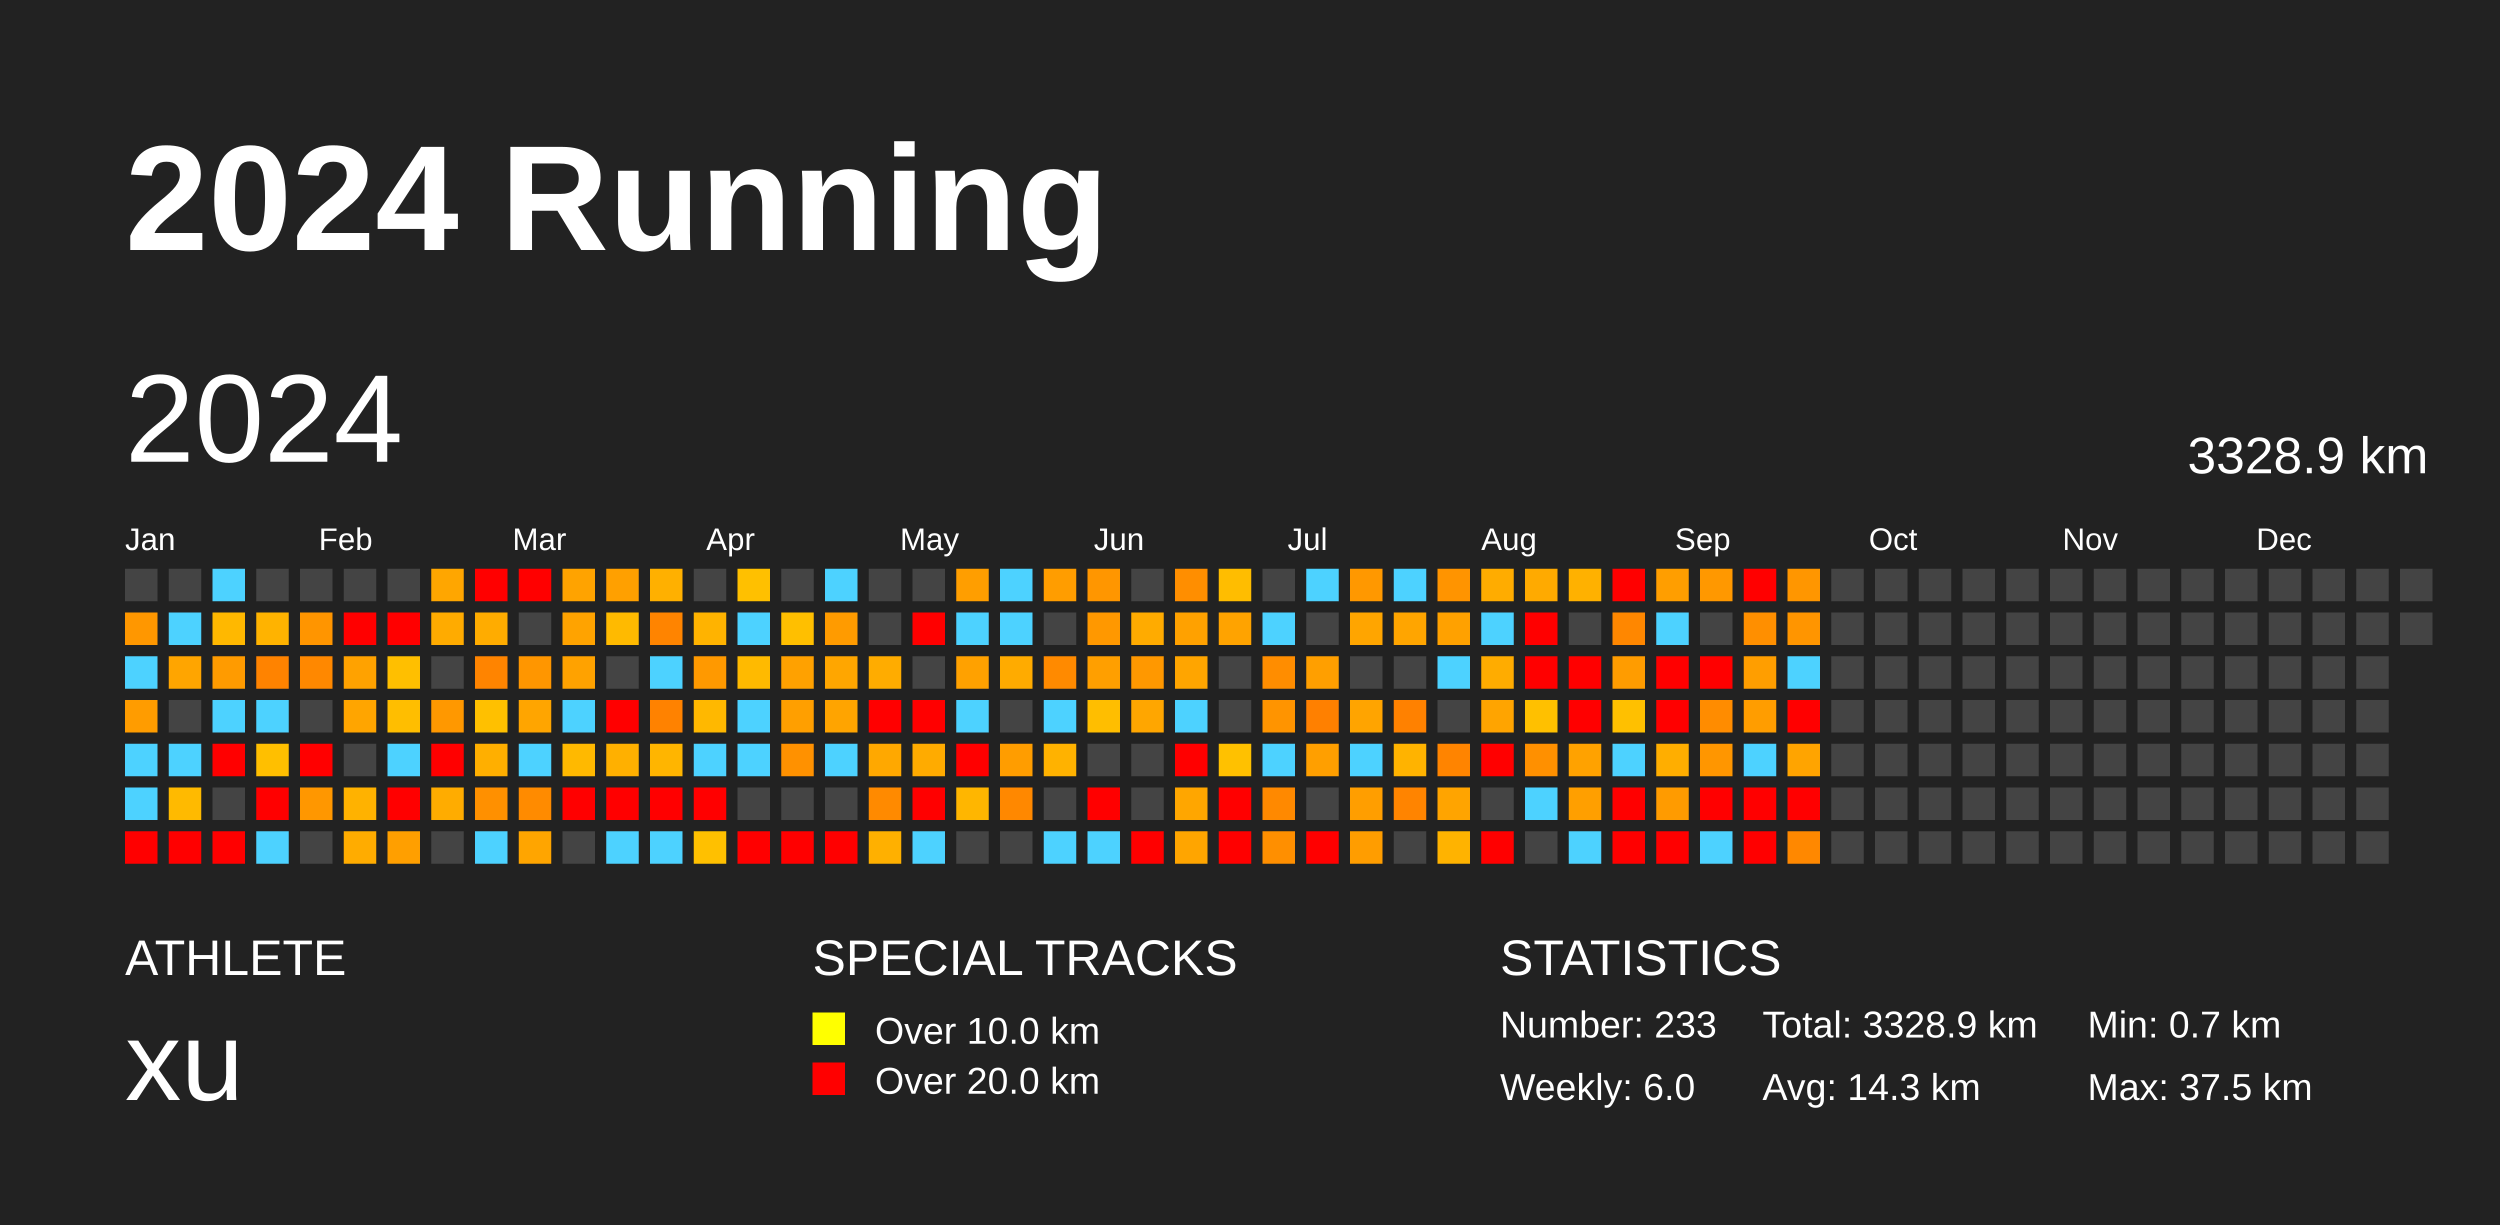
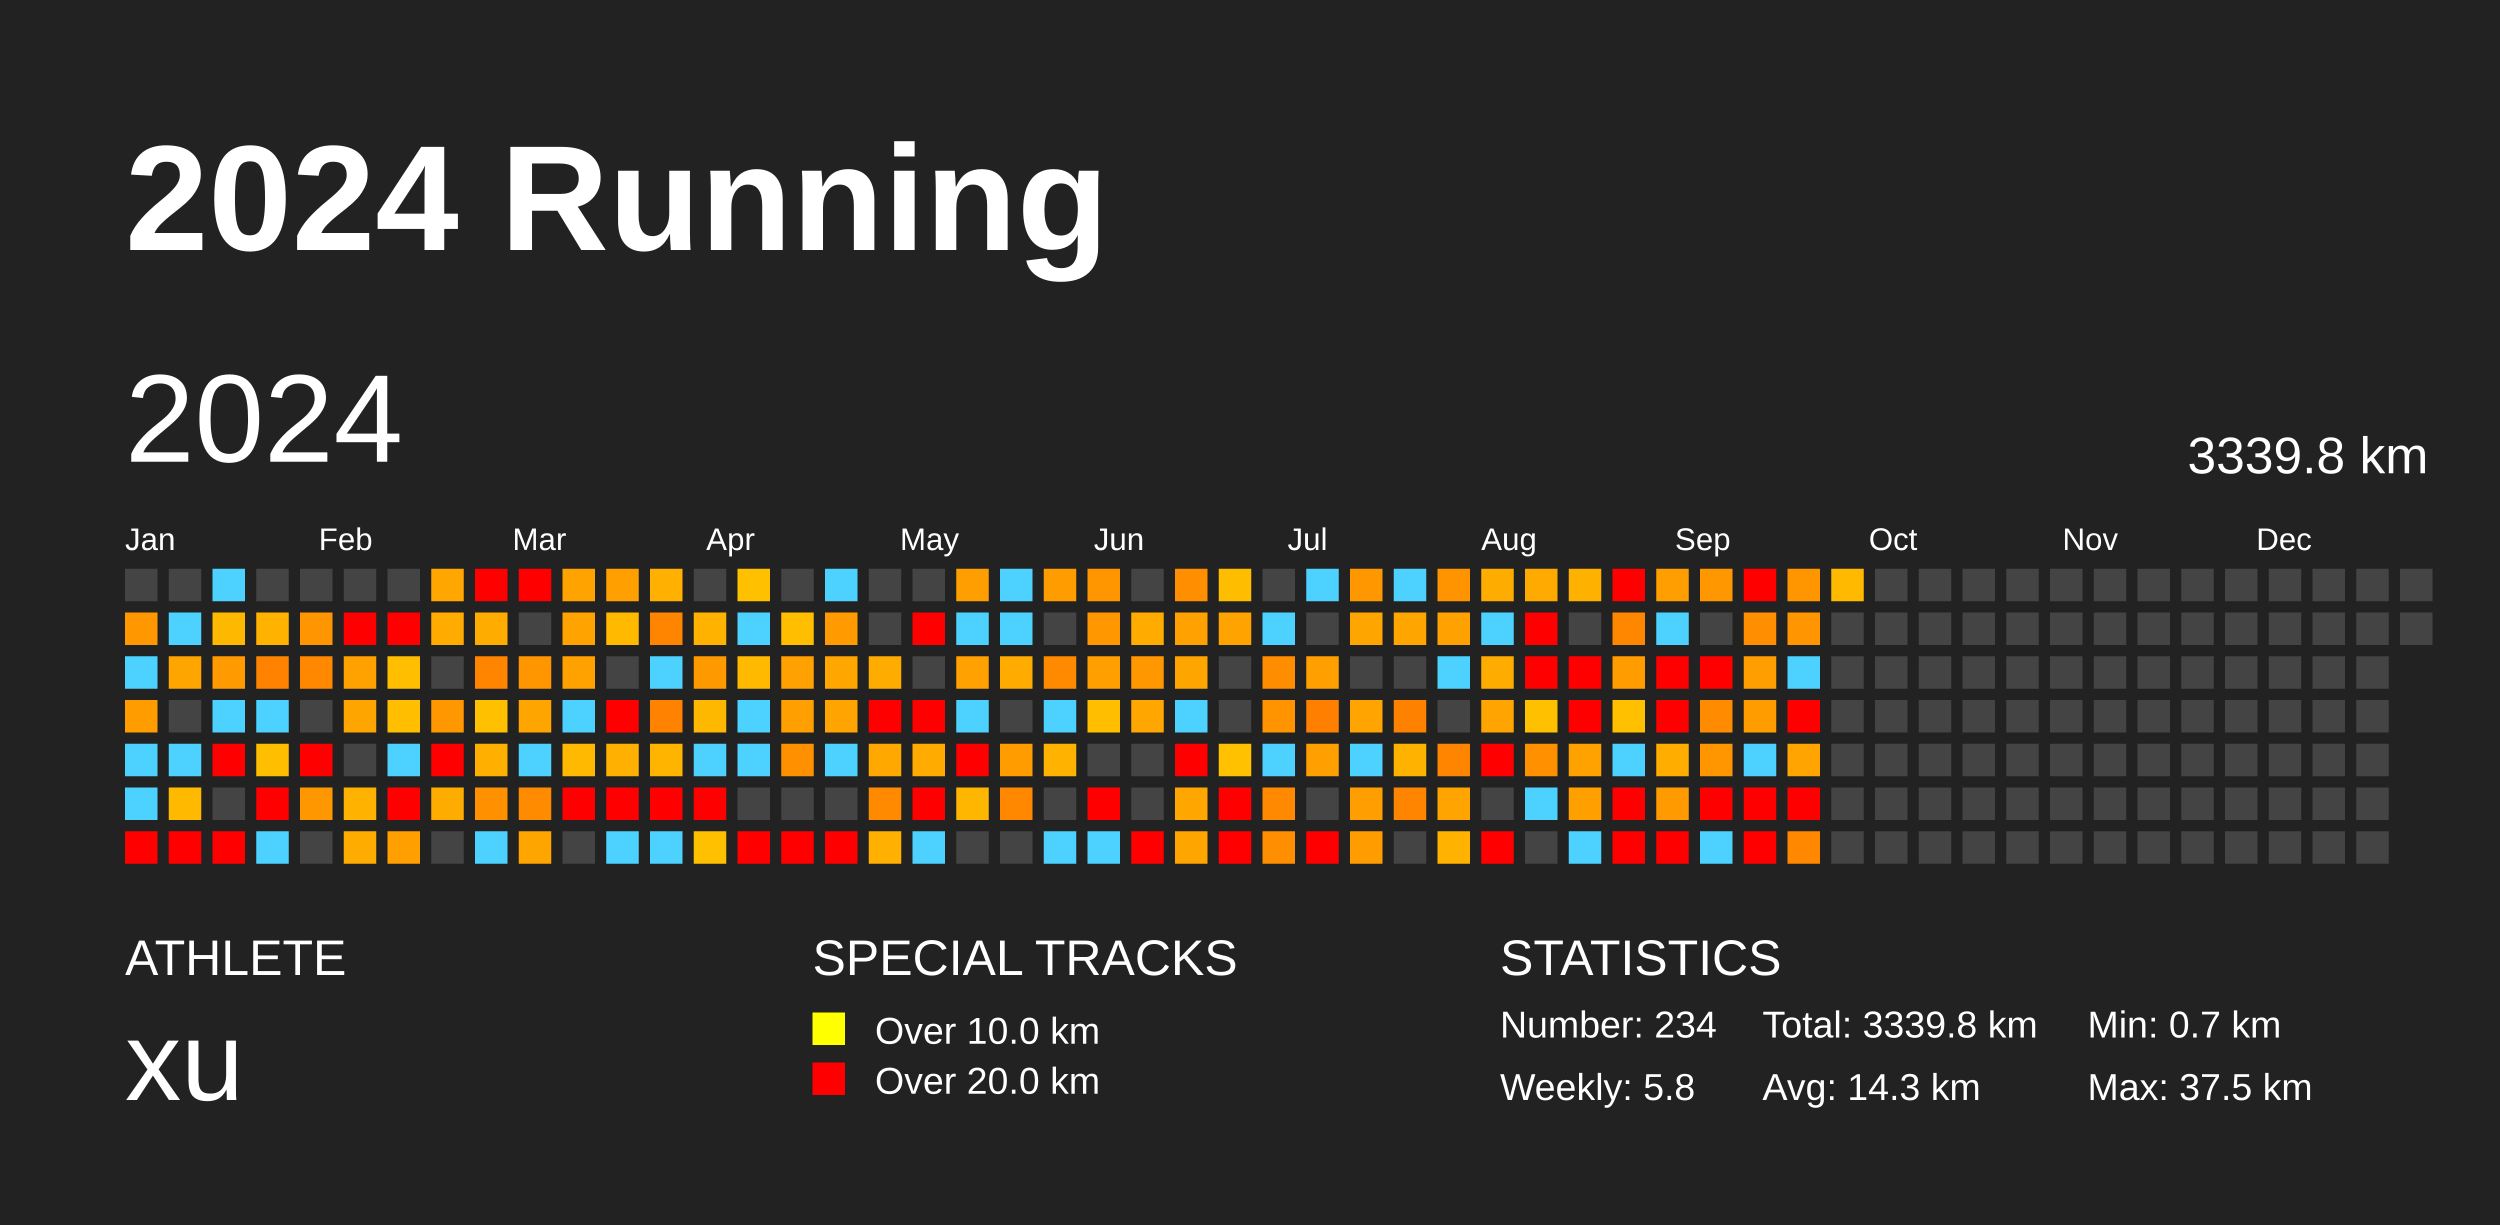
<svg xmlns="http://www.w3.org/2000/svg" baseProfile="full" height="98mm" version="1.1" viewBox="0,0,200,98" width="200mm">
  <defs />
  <rect fill="#222222" height="98" width="200" x="0" y="0" />
  <text fill="#FFFFFF" style="font-size:12px; font-family:Arial; font-weight:bold;" x="10" y="20">2024 Running</text>
  <text fill="#FFFFFF" style="font-size:4px; font-family:Arial" x="10" y="78">ATHLETE</text>
  <text fill="#FFFFFF" style="font-size:9px; font-family:Arial" x="10" y="88">xu</text>
  <text fill="#FFFFFF" style="font-size:4px; font-family:Arial" x="65" y="78">SPECIAL TRACKS</text>
  <rect fill="yellow" height="2.6" width="2.6" x="65" y="81" />
  <text fill="#FFFFFF" style="font-size:3px; font-family:Arial" x="70" y="83.5">Over 10.0 km</text>
  <rect fill="red" height="2.6" width="2.6" x="65" y="85" />
  <text fill="#FFFFFF" style="font-size:3px; font-family:Arial" x="70" y="87.5">Over 20.0 km</text>
  <text fill="#FFFFFF" style="font-size:4px; font-family:Arial" x="120" y="78">STATISTICS</text>
-   <text fill="#FFFFFF" style="font-size:3px; font-family:Arial" x="120" y="83">Number: 233</text>
-   <text fill="#FFFFFF" style="font-size:3px; font-family:Arial" x="120" y="88">Weekly: 6.0</text>
-   <text fill="#FFFFFF" style="font-size:3px; font-family:Arial" x="141" y="83">Total: 3328.9 km</text>
+   <text fill="#FFFFFF" style="font-size:3px; font-family:Arial" x="120" y="83">Number: 234</text>
+   <text fill="#FFFFFF" style="font-size:3px; font-family:Arial" x="120" y="88">Weekly: 5.8</text>
+   <text fill="#FFFFFF" style="font-size:3px; font-family:Arial" x="141" y="83">Total: 3339.8 km</text>
  <text fill="#FFFFFF" style="font-size:3px; font-family:Arial" x="141" y="88">Avg: 14.3 km</text>
  <text fill="#FFFFFF" style="font-size:3px; font-family:Arial" x="167" y="83">Min: 0.7 km</text>
  <text fill="#FFFFFF" style="font-size:3px; font-family:Arial" x="167" y="88">Max: 37.5 km</text>
  <text dominant-baseline="hanging" fill="#FFFFFF" style="font-size:10.0px; font-family:Arial;" x="10" y="30">2024</text>
-   <text dominant-baseline="hanging" fill="#FFFFFF" style="font-size:4.125px; font-family:Arial;" x="175" y="35">3328.9 km</text>
+   <text dominant-baseline="hanging" fill="#FFFFFF" style="font-size:4.125px; font-family:Arial;" x="175" y="35">3339.8 km</text>
  <text fill="#FFFFFF" style="font-size:2.5px; font-family:Arial" x="10.0" y="44">Jan</text>
  <text fill="#FFFFFF" style="font-size:2.5px; font-family:Arial" x="25.5" y="44">Feb</text>
  <text fill="#FFFFFF" style="font-size:2.5px; font-family:Arial" x="41.0" y="44">Mar</text>
  <text fill="#FFFFFF" style="font-size:2.5px; font-family:Arial" x="56.5" y="44">Apr</text>
  <text fill="#FFFFFF" style="font-size:2.5px; font-family:Arial" x="72.0" y="44">May</text>
  <text fill="#FFFFFF" style="font-size:2.5px; font-family:Arial" x="87.5" y="44">Jun</text>
  <text fill="#FFFFFF" style="font-size:2.5px; font-family:Arial" x="103.0" y="44">Jul</text>
  <text fill="#FFFFFF" style="font-size:2.5px; font-family:Arial" x="118.5" y="44">Aug</text>
  <text fill="#FFFFFF" style="font-size:2.5px; font-family:Arial" x="134.0" y="44">Sep</text>
  <text fill="#FFFFFF" style="font-size:2.5px; font-family:Arial" x="149.5" y="44">Oct</text>
  <text fill="#FFFFFF" style="font-size:2.5px; font-family:Arial" x="165.0" y="44">Nov</text>
  <text fill="#FFFFFF" style="font-size:2.5px; font-family:Arial" x="180.5" y="44">Dec</text>
  <rect fill="#444444" height="2.6" width="2.6" x="10.0" y="45.5" />
  <rect fill="#ff9700" height="2.6" width="2.6" x="10.0" y="49.0" />
  <rect fill="#4dd2ff" height="2.6" width="2.6" x="10.0" y="52.5" />
  <rect fill="#ff9c00" height="2.6" width="2.6" x="10.0" y="56.0" />
  <rect fill="#4dd2ff" height="2.6" width="2.6" x="10.0" y="59.5" />
  <rect fill="#4dd2ff" height="2.6" width="2.6" x="10.0" y="63.0" />
  <rect fill="red" height="2.6" width="2.6" x="10.0" y="66.5" />
  <rect fill="#444444" height="2.6" width="2.6" x="13.5" y="45.5" />
  <rect fill="#4dd2ff" height="2.6" width="2.6" x="13.5" y="49.0" />
  <rect fill="#ffa500" height="2.6" width="2.6" x="13.5" y="52.5" />
  <rect fill="#444444" height="2.6" width="2.6" x="13.5" y="56.0" />
  <rect fill="#4dd2ff" height="2.6" width="2.6" x="13.5" y="59.5" />
  <rect fill="#ffba00" height="2.6" width="2.6" x="13.5" y="63.0" />
  <rect fill="red" height="2.6" width="2.6" x="13.5" y="66.5" />
  <rect fill="#4dd2ff" height="2.6" width="2.6" x="17.0" y="45.5" />
  <rect fill="#ffb800" height="2.6" width="2.6" x="17.0" y="49.0" />
  <rect fill="#ff9b00" height="2.6" width="2.6" x="17.0" y="52.5" />
  <rect fill="#4dd2ff" height="2.6" width="2.6" x="17.0" y="56.0" />
  <rect fill="red" height="2.6" width="2.6" x="17.0" y="59.5" />
  <rect fill="#444444" height="2.6" width="2.6" x="17.0" y="63.0" />
  <rect fill="red" height="2.6" width="2.6" x="17.0" y="66.5" />
  <rect fill="#444444" height="2.6" width="2.6" x="20.5" y="45.5" />
  <rect fill="#ffb300" height="2.6" width="2.6" x="20.5" y="49.0" />
  <rect fill="#ff8300" height="2.6" width="2.6" x="20.5" y="52.5" />
  <rect fill="#4dd2ff" height="2.6" width="2.6" x="20.5" y="56.0" />
  <rect fill="#ffbf00" height="2.6" width="2.6" x="20.5" y="59.5" />
  <rect fill="red" height="2.6" width="2.6" x="20.5" y="63.0" />
  <rect fill="#4dd2ff" height="2.6" width="2.6" x="20.5" y="66.5" />
  <rect fill="#444444" height="2.6" width="2.6" x="24.0" y="45.5" />
  <rect fill="#ff9500" height="2.6" width="2.6" x="24.0" y="49.0" />
  <rect fill="#ff8800" height="2.6" width="2.6" x="24.0" y="52.5" />
  <rect fill="#444444" height="2.6" width="2.6" x="24.0" y="56.0" />
  <rect fill="red" height="2.6" width="2.6" x="24.0" y="59.5" />
  <rect fill="#ff9700" height="2.6" width="2.6" x="24.0" y="63.0" />
  <rect fill="#444444" height="2.6" width="2.6" x="24.0" y="66.5" />
  <rect fill="#444444" height="2.6" width="2.6" x="27.5" y="45.5" />
  <rect fill="red" height="2.6" width="2.6" x="27.5" y="49.0" />
  <rect fill="#ffa200" height="2.6" width="2.6" x="27.5" y="52.5" />
  <rect fill="#ffa500" height="2.6" width="2.6" x="27.5" y="56.0" />
  <rect fill="#444444" height="2.6" width="2.6" x="27.5" y="59.5" />
  <rect fill="#ffb200" height="2.6" width="2.6" x="27.5" y="63.0" />
  <rect fill="#ffac00" height="2.6" width="2.6" x="27.5" y="66.5" />
  <rect fill="#444444" height="2.6" width="2.6" x="31.0" y="45.5" />
  <rect fill="red" height="2.6" width="2.6" x="31.0" y="49.0" />
  <rect fill="#ffbf00" height="2.6" width="2.6" x="31.0" y="52.5" />
  <rect fill="#ffbe00" height="2.6" width="2.6" x="31.0" y="56.0" />
  <rect fill="#4dd2ff" height="2.6" width="2.6" x="31.0" y="59.5" />
  <rect fill="red" height="2.6" width="2.6" x="31.0" y="63.0" />
  <rect fill="#ff9f00" height="2.6" width="2.6" x="31.0" y="66.5" />
  <rect fill="#ffa600" height="2.6" width="2.6" x="34.5" y="45.5" />
  <rect fill="#ffab00" height="2.6" width="2.6" x="34.5" y="49.0" />
  <rect fill="#444444" height="2.6" width="2.6" x="34.5" y="52.5" />
  <rect fill="#ff9800" height="2.6" width="2.6" x="34.5" y="56.0" />
  <rect fill="red" height="2.6" width="2.6" x="34.5" y="59.5" />
  <rect fill="#ffac00" height="2.6" width="2.6" x="34.5" y="63.0" />
  <rect fill="#444444" height="2.6" width="2.6" x="34.5" y="66.5" />
  <rect fill="red" height="2.6" width="2.6" x="38.0" y="45.5" />
  <rect fill="#ffac00" height="2.6" width="2.6" x="38.0" y="49.0" />
  <rect fill="#ff8400" height="2.6" width="2.6" x="38.0" y="52.5" />
  <rect fill="#ffc000" height="2.6" width="2.6" x="38.0" y="56.0" />
  <rect fill="#ffaf00" height="2.6" width="2.6" x="38.0" y="59.5" />
  <rect fill="#ff9000" height="2.6" width="2.6" x="38.0" y="63.0" />
  <rect fill="#4dd2ff" height="2.6" width="2.6" x="38.0" y="66.5" />
  <rect fill="red" height="2.6" width="2.6" x="41.5" y="45.5" />
  <rect fill="#444444" height="2.6" width="2.6" x="41.5" y="49.0" />
  <rect fill="#ff9600" height="2.6" width="2.6" x="41.5" y="52.5" />
  <rect fill="#ffa500" height="2.6" width="2.6" x="41.5" y="56.0" />
  <rect fill="#4dd2ff" height="2.6" width="2.6" x="41.5" y="59.5" />
  <rect fill="#ff8b00" height="2.6" width="2.6" x="41.5" y="63.0" />
  <rect fill="#ffa500" height="2.6" width="2.6" x="41.5" y="66.5" />
  <rect fill="#ffa300" height="2.6" width="2.6" x="45.0" y="45.5" />
  <rect fill="#ffa300" height="2.6" width="2.6" x="45.0" y="49.0" />
  <rect fill="#ffa200" height="2.6" width="2.6" x="45.0" y="52.5" />
  <rect fill="#4dd2ff" height="2.6" width="2.6" x="45.0" y="56.0" />
  <rect fill="#ffb900" height="2.6" width="2.6" x="45.0" y="59.5" />
  <rect fill="red" height="2.6" width="2.6" x="45.0" y="63.0" />
  <rect fill="#444444" height="2.6" width="2.6" x="45.0" y="66.5" />
  <rect fill="#ffa000" height="2.6" width="2.6" x="48.5" y="45.5" />
  <rect fill="#ffba00" height="2.6" width="2.6" x="48.5" y="49.0" />
  <rect fill="#444444" height="2.6" width="2.6" x="48.5" y="52.5" />
  <rect fill="red" height="2.6" width="2.6" x="48.5" y="56.0" />
  <rect fill="#ffb000" height="2.6" width="2.6" x="48.5" y="59.5" />
  <rect fill="red" height="2.6" width="2.6" x="48.5" y="63.0" />
  <rect fill="#4dd2ff" height="2.6" width="2.6" x="48.5" y="66.5" />
  <rect fill="#ffb000" height="2.6" width="2.6" x="52.0" y="45.5" />
  <rect fill="#ff8400" height="2.6" width="2.6" x="52.0" y="49.0" />
  <rect fill="#4dd2ff" height="2.6" width="2.6" x="52.0" y="52.5" />
  <rect fill="#ff8200" height="2.6" width="2.6" x="52.0" y="56.0" />
  <rect fill="#ffb500" height="2.6" width="2.6" x="52.0" y="59.5" />
  <rect fill="red" height="2.6" width="2.6" x="52.0" y="63.0" />
  <rect fill="#4dd2ff" height="2.6" width="2.6" x="52.0" y="66.5" />
  <rect fill="#444444" height="2.6" width="2.6" x="55.5" y="45.5" />
  <rect fill="#ffb300" height="2.6" width="2.6" x="55.5" y="49.0" />
  <rect fill="#ff9900" height="2.6" width="2.6" x="55.5" y="52.5" />
  <rect fill="#ffb800" height="2.6" width="2.6" x="55.5" y="56.0" />
  <rect fill="#4dd2ff" height="2.6" width="2.6" x="55.5" y="59.5" />
  <rect fill="red" height="2.6" width="2.6" x="55.5" y="63.0" />
  <rect fill="#ffc000" height="2.6" width="2.6" x="55.5" y="66.5" />
  <rect fill="#ffc000" height="2.6" width="2.6" x="59.0" y="45.5" />
  <rect fill="#4dd2ff" height="2.6" width="2.6" x="59.0" y="49.0" />
  <rect fill="#ffba00" height="2.6" width="2.6" x="59.0" y="52.5" />
  <rect fill="#4dd2ff" height="2.6" width="2.6" x="59.0" y="56.0" />
  <rect fill="#4dd2ff" height="2.6" width="2.6" x="59.0" y="59.5" />
  <rect fill="#444444" height="2.6" width="2.6" x="59.0" y="63.0" />
  <rect fill="red" height="2.6" width="2.6" x="59.0" y="66.5" />
  <rect fill="#444444" height="2.6" width="2.6" x="62.5" y="45.5" />
  <rect fill="#ffbf00" height="2.6" width="2.6" x="62.5" y="49.0" />
  <rect fill="#ffa100" height="2.6" width="2.6" x="62.5" y="52.5" />
  <rect fill="#ff9f00" height="2.6" width="2.6" x="62.5" y="56.0" />
  <rect fill="#ff9100" height="2.6" width="2.6" x="62.5" y="59.5" />
  <rect fill="#444444" height="2.6" width="2.6" x="62.5" y="63.0" />
  <rect fill="red" height="2.6" width="2.6" x="62.5" y="66.5" />
  <rect fill="#4dd2ff" height="2.6" width="2.6" x="66.0" y="45.5" />
  <rect fill="#ff9b00" height="2.6" width="2.6" x="66.0" y="49.0" />
  <rect fill="#ffa600" height="2.6" width="2.6" x="66.0" y="52.5" />
  <rect fill="#ffa400" height="2.6" width="2.6" x="66.0" y="56.0" />
  <rect fill="#4dd2ff" height="2.6" width="2.6" x="66.0" y="59.5" />
  <rect fill="#444444" height="2.6" width="2.6" x="66.0" y="63.0" />
  <rect fill="red" height="2.6" width="2.6" x="66.0" y="66.5" />
  <rect fill="#444444" height="2.6" width="2.6" x="69.5" y="45.5" />
  <rect fill="#444444" height="2.6" width="2.6" x="69.5" y="49.0" />
  <rect fill="#ffac00" height="2.6" width="2.6" x="69.5" y="52.5" />
  <rect fill="red" height="2.6" width="2.6" x="69.5" y="56.0" />
  <rect fill="#ffa800" height="2.6" width="2.6" x="69.5" y="59.5" />
  <rect fill="#ff8a00" height="2.6" width="2.6" x="69.5" y="63.0" />
  <rect fill="#ffb000" height="2.6" width="2.6" x="69.5" y="66.5" />
  <rect fill="#444444" height="2.6" width="2.6" x="73.0" y="45.5" />
  <rect fill="red" height="2.6" width="2.6" x="73.0" y="49.0" />
  <rect fill="#444444" height="2.6" width="2.6" x="73.0" y="52.5" />
  <rect fill="red" height="2.6" width="2.6" x="73.0" y="56.0" />
  <rect fill="#ffab00" height="2.6" width="2.6" x="73.0" y="59.5" />
  <rect fill="red" height="2.6" width="2.6" x="73.0" y="63.0" />
  <rect fill="#4dd2ff" height="2.6" width="2.6" x="73.0" y="66.5" />
  <rect fill="#ff9e00" height="2.6" width="2.6" x="76.5" y="45.5" />
  <rect fill="#4dd2ff" height="2.6" width="2.6" x="76.5" y="49.0" />
  <rect fill="#ffa100" height="2.6" width="2.6" x="76.5" y="52.5" />
  <rect fill="#4dd2ff" height="2.6" width="2.6" x="76.5" y="56.0" />
  <rect fill="red" height="2.6" width="2.6" x="76.5" y="59.5" />
  <rect fill="#ffb600" height="2.6" width="2.6" x="76.5" y="63.0" />
  <rect fill="#444444" height="2.6" width="2.6" x="76.5" y="66.5" />
  <rect fill="#4dd2ff" height="2.6" width="2.6" x="80.0" y="45.5" />
  <rect fill="#4dd2ff" height="2.6" width="2.6" x="80.0" y="49.0" />
  <rect fill="#ffab00" height="2.6" width="2.6" x="80.0" y="52.5" />
  <rect fill="#444444" height="2.6" width="2.6" x="80.0" y="56.0" />
  <rect fill="#ff9d00" height="2.6" width="2.6" x="80.0" y="59.5" />
  <rect fill="#ff8800" height="2.6" width="2.6" x="80.0" y="63.0" />
  <rect fill="#444444" height="2.6" width="2.6" x="80.0" y="66.5" />
  <rect fill="#ff9d00" height="2.6" width="2.6" x="83.5" y="45.5" />
  <rect fill="#444444" height="2.6" width="2.6" x="83.5" y="49.0" />
  <rect fill="#ff8a00" height="2.6" width="2.6" x="83.5" y="52.5" />
  <rect fill="#4dd2ff" height="2.6" width="2.6" x="83.5" y="56.0" />
  <rect fill="#ffb200" height="2.6" width="2.6" x="83.5" y="59.5" />
  <rect fill="#444444" height="2.6" width="2.6" x="83.5" y="63.0" />
  <rect fill="#4dd2ff" height="2.6" width="2.6" x="83.5" y="66.5" />
  <rect fill="#ff9600" height="2.6" width="2.6" x="87.0" y="45.5" />
  <rect fill="#ff9800" height="2.6" width="2.6" x="87.0" y="49.0" />
  <rect fill="#ff9f00" height="2.6" width="2.6" x="87.0" y="52.5" />
  <rect fill="#ffbe00" height="2.6" width="2.6" x="87.0" y="56.0" />
  <rect fill="#444444" height="2.6" width="2.6" x="87.0" y="59.5" />
  <rect fill="red" height="2.6" width="2.6" x="87.0" y="63.0" />
  <rect fill="#4dd2ff" height="2.6" width="2.6" x="87.0" y="66.5" />
  <rect fill="#444444" height="2.6" width="2.6" x="90.5" y="45.5" />
  <rect fill="#ffab00" height="2.6" width="2.6" x="90.5" y="49.0" />
  <rect fill="#ff9800" height="2.6" width="2.6" x="90.5" y="52.5" />
  <rect fill="#ffa600" height="2.6" width="2.6" x="90.5" y="56.0" />
  <rect fill="#444444" height="2.6" width="2.6" x="90.5" y="59.5" />
  <rect fill="#444444" height="2.6" width="2.6" x="90.5" y="63.0" />
  <rect fill="red" height="2.6" width="2.6" x="90.5" y="66.5" />
  <rect fill="#ff8e00" height="2.6" width="2.6" x="94.0" y="45.5" />
  <rect fill="#ffa100" height="2.6" width="2.6" x="94.0" y="49.0" />
  <rect fill="#ffa500" height="2.6" width="2.6" x="94.0" y="52.5" />
  <rect fill="#4dd2ff" height="2.6" width="2.6" x="94.0" y="56.0" />
  <rect fill="red" height="2.6" width="2.6" x="94.0" y="59.5" />
  <rect fill="#ffa600" height="2.6" width="2.6" x="94.0" y="63.0" />
  <rect fill="#ffa500" height="2.6" width="2.6" x="94.0" y="66.5" />
  <rect fill="#ffbd00" height="2.6" width="2.6" x="97.5" y="45.5" />
  <rect fill="#ffa300" height="2.6" width="2.6" x="97.5" y="49.0" />
  <rect fill="#444444" height="2.6" width="2.6" x="97.5" y="52.5" />
  <rect fill="#444444" height="2.6" width="2.6" x="97.5" y="56.0" />
  <rect fill="#ffc100" height="2.6" width="2.6" x="97.5" y="59.5" />
  <rect fill="red" height="2.6" width="2.6" x="97.5" y="63.0" />
  <rect fill="red" height="2.6" width="2.6" x="97.5" y="66.5" />
  <rect fill="#444444" height="2.6" width="2.6" x="101.0" y="45.5" />
  <rect fill="#4dd2ff" height="2.6" width="2.6" x="101.0" y="49.0" />
  <rect fill="#ff8d00" height="2.6" width="2.6" x="101.0" y="52.5" />
  <rect fill="#ff9400" height="2.6" width="2.6" x="101.0" y="56.0" />
  <rect fill="#4dd2ff" height="2.6" width="2.6" x="101.0" y="59.5" />
  <rect fill="#ff8900" height="2.6" width="2.6" x="101.0" y="63.0" />
  <rect fill="#ff8f00" height="2.6" width="2.6" x="101.0" y="66.5" />
  <rect fill="#4dd2ff" height="2.6" width="2.6" x="104.5" y="45.5" />
  <rect fill="#444444" height="2.6" width="2.6" x="104.5" y="49.0" />
  <rect fill="#ff9f00" height="2.6" width="2.6" x="104.5" y="52.5" />
  <rect fill="#ff8000" height="2.6" width="2.6" x="104.5" y="56.0" />
  <rect fill="#ff9f00" height="2.6" width="2.6" x="104.5" y="59.5" />
  <rect fill="#444444" height="2.6" width="2.6" x="104.5" y="63.0" />
  <rect fill="red" height="2.6" width="2.6" x="104.5" y="66.5" />
  <rect fill="#ff9800" height="2.6" width="2.6" x="108.0" y="45.5" />
  <rect fill="#ffa500" height="2.6" width="2.6" x="108.0" y="49.0" />
  <rect fill="#444444" height="2.6" width="2.6" x="108.0" y="52.5" />
  <rect fill="#ffa400" height="2.6" width="2.6" x="108.0" y="56.0" />
  <rect fill="#4dd2ff" height="2.6" width="2.6" x="108.0" y="59.5" />
  <rect fill="#ff9e00" height="2.6" width="2.6" x="108.0" y="63.0" />
  <rect fill="#ff9d00" height="2.6" width="2.6" x="108.0" y="66.5" />
  <rect fill="#4dd2ff" height="2.6" width="2.6" x="111.5" y="45.5" />
  <rect fill="#ffa500" height="2.6" width="2.6" x="111.5" y="49.0" />
  <rect fill="#444444" height="2.6" width="2.6" x="111.5" y="52.5" />
  <rect fill="#ff8100" height="2.6" width="2.6" x="111.5" y="56.0" />
  <rect fill="#ffb300" height="2.6" width="2.6" x="111.5" y="59.5" />
  <rect fill="#ff8400" height="2.6" width="2.6" x="111.5" y="63.0" />
  <rect fill="#444444" height="2.6" width="2.6" x="111.5" y="66.5" />
  <rect fill="#ff9400" height="2.6" width="2.6" x="115.0" y="45.5" />
  <rect fill="#ffa100" height="2.6" width="2.6" x="115.0" y="49.0" />
  <rect fill="#4dd2ff" height="2.6" width="2.6" x="115.0" y="52.5" />
  <rect fill="#444444" height="2.6" width="2.6" x="115.0" y="56.0" />
  <rect fill="#ff8400" height="2.6" width="2.6" x="115.0" y="59.5" />
  <rect fill="#ffa400" height="2.6" width="2.6" x="115.0" y="63.0" />
  <rect fill="#ffb300" height="2.6" width="2.6" x="115.0" y="66.5" />
  <rect fill="#ffac00" height="2.6" width="2.6" x="118.5" y="45.5" />
  <rect fill="#4dd2ff" height="2.6" width="2.6" x="118.5" y="49.0" />
  <rect fill="#ffac00" height="2.6" width="2.6" x="118.5" y="52.5" />
  <rect fill="#ffa400" height="2.6" width="2.6" x="118.5" y="56.0" />
  <rect fill="red" height="2.6" width="2.6" x="118.5" y="59.5" />
  <rect fill="#444444" height="2.6" width="2.6" x="118.5" y="63.0" />
  <rect fill="red" height="2.6" width="2.6" x="118.5" y="66.5" />
  <rect fill="#ffaa00" height="2.6" width="2.6" x="122.0" y="45.5" />
  <rect fill="red" height="2.6" width="2.6" x="122.0" y="49.0" />
  <rect fill="red" height="2.6" width="2.6" x="122.0" y="52.5" />
  <rect fill="#ffc000" height="2.6" width="2.6" x="122.0" y="56.0" />
  <rect fill="#ff9000" height="2.6" width="2.6" x="122.0" y="59.5" />
  <rect fill="#4dd2ff" height="2.6" width="2.6" x="122.0" y="63.0" />
  <rect fill="#444444" height="2.6" width="2.6" x="122.0" y="66.5" />
  <rect fill="#ffb100" height="2.6" width="2.6" x="125.5" y="45.5" />
  <rect fill="#444444" height="2.6" width="2.6" x="125.5" y="49.0" />
  <rect fill="red" height="2.6" width="2.6" x="125.5" y="52.5" />
  <rect fill="red" height="2.6" width="2.6" x="125.5" y="56.0" />
  <rect fill="#ffa200" height="2.6" width="2.6" x="125.5" y="59.5" />
  <rect fill="#ff9f00" height="2.6" width="2.6" x="125.5" y="63.0" />
  <rect fill="#4dd2ff" height="2.6" width="2.6" x="125.5" y="66.5" />
  <rect fill="red" height="2.6" width="2.6" x="129.0" y="45.5" />
  <rect fill="#ff8700" height="2.6" width="2.6" x="129.0" y="49.0" />
  <rect fill="#ff9c00" height="2.6" width="2.6" x="129.0" y="52.5" />
  <rect fill="#ffc000" height="2.6" width="2.6" x="129.0" y="56.0" />
  <rect fill="#4dd2ff" height="2.6" width="2.6" x="129.0" y="59.5" />
  <rect fill="red" height="2.6" width="2.6" x="129.0" y="63.0" />
  <rect fill="red" height="2.6" width="2.6" x="129.0" y="66.5" />
  <rect fill="#ff9e00" height="2.6" width="2.6" x="132.5" y="45.5" />
  <rect fill="#4dd2ff" height="2.6" width="2.6" x="132.5" y="49.0" />
  <rect fill="red" height="2.6" width="2.6" x="132.5" y="52.5" />
  <rect fill="red" height="2.6" width="2.6" x="132.5" y="56.0" />
  <rect fill="#ffae00" height="2.6" width="2.6" x="132.5" y="59.5" />
  <rect fill="#ff9b00" height="2.6" width="2.6" x="132.5" y="63.0" />
  <rect fill="red" height="2.6" width="2.6" x="132.5" y="66.5" />
  <rect fill="#ff9800" height="2.6" width="2.6" x="136.0" y="45.5" />
  <rect fill="#444444" height="2.6" width="2.6" x="136.0" y="49.0" />
  <rect fill="red" height="2.6" width="2.6" x="136.0" y="52.5" />
  <rect fill="#ff8c00" height="2.6" width="2.6" x="136.0" y="56.0" />
  <rect fill="#ff9600" height="2.6" width="2.6" x="136.0" y="59.5" />
  <rect fill="red" height="2.6" width="2.6" x="136.0" y="63.0" />
  <rect fill="#4dd2ff" height="2.6" width="2.6" x="136.0" y="66.5" />
  <rect fill="red" height="2.6" width="2.6" x="139.5" y="45.5" />
  <rect fill="#ff8f00" height="2.6" width="2.6" x="139.5" y="49.0" />
  <rect fill="#ff9e00" height="2.6" width="2.6" x="139.5" y="52.5" />
  <rect fill="#ff9d00" height="2.6" width="2.6" x="139.5" y="56.0" />
  <rect fill="#4dd2ff" height="2.6" width="2.6" x="139.5" y="59.5" />
  <rect fill="red" height="2.6" width="2.6" x="139.5" y="63.0" />
  <rect fill="red" height="2.6" width="2.6" x="139.5" y="66.5" />
  <rect fill="#ff9600" height="2.6" width="2.6" x="143.0" y="45.5" />
  <rect fill="#ff9500" height="2.6" width="2.6" x="143.0" y="49.0" />
  <rect fill="#4dd2ff" height="2.6" width="2.6" x="143.0" y="52.5" />
  <rect fill="red" height="2.6" width="2.6" x="143.0" y="56.0" />
  <rect fill="#ffa400" height="2.6" width="2.6" x="143.0" y="59.5" />
  <rect fill="red" height="2.6" width="2.6" x="143.0" y="63.0" />
  <rect fill="#ff8800" height="2.6" width="2.6" x="143.0" y="66.5" />
-   <rect fill="#444444" height="2.6" width="2.6" x="146.5" y="45.5" />
+   <rect fill="#ffba00" height="2.6" width="2.6" x="146.5" y="45.5" />
  <rect fill="#444444" height="2.6" width="2.6" x="146.5" y="49.0" />
  <rect fill="#444444" height="2.6" width="2.6" x="146.5" y="52.5" />
  <rect fill="#444444" height="2.6" width="2.6" x="146.5" y="56.0" />
  <rect fill="#444444" height="2.6" width="2.6" x="146.5" y="59.5" />
  <rect fill="#444444" height="2.6" width="2.6" x="146.5" y="63.0" />
  <rect fill="#444444" height="2.6" width="2.6" x="146.5" y="66.5" />
  <rect fill="#444444" height="2.6" width="2.6" x="150.0" y="45.5" />
  <rect fill="#444444" height="2.6" width="2.6" x="150.0" y="49.0" />
  <rect fill="#444444" height="2.6" width="2.6" x="150.0" y="52.5" />
  <rect fill="#444444" height="2.6" width="2.6" x="150.0" y="56.0" />
  <rect fill="#444444" height="2.6" width="2.6" x="150.0" y="59.5" />
  <rect fill="#444444" height="2.6" width="2.6" x="150.0" y="63.0" />
  <rect fill="#444444" height="2.6" width="2.6" x="150.0" y="66.5" />
  <rect fill="#444444" height="2.6" width="2.6" x="153.5" y="45.5" />
  <rect fill="#444444" height="2.6" width="2.6" x="153.5" y="49.0" />
  <rect fill="#444444" height="2.6" width="2.6" x="153.5" y="52.5" />
  <rect fill="#444444" height="2.6" width="2.6" x="153.5" y="56.0" />
  <rect fill="#444444" height="2.6" width="2.6" x="153.5" y="59.5" />
  <rect fill="#444444" height="2.6" width="2.6" x="153.5" y="63.0" />
  <rect fill="#444444" height="2.6" width="2.6" x="153.5" y="66.5" />
  <rect fill="#444444" height="2.6" width="2.6" x="157.0" y="45.5" />
  <rect fill="#444444" height="2.6" width="2.6" x="157.0" y="49.0" />
  <rect fill="#444444" height="2.6" width="2.6" x="157.0" y="52.5" />
  <rect fill="#444444" height="2.6" width="2.6" x="157.0" y="56.0" />
  <rect fill="#444444" height="2.6" width="2.6" x="157.0" y="59.5" />
  <rect fill="#444444" height="2.6" width="2.6" x="157.0" y="63.0" />
  <rect fill="#444444" height="2.6" width="2.6" x="157.0" y="66.5" />
  <rect fill="#444444" height="2.6" width="2.6" x="160.5" y="45.5" />
  <rect fill="#444444" height="2.6" width="2.6" x="160.5" y="49.0" />
  <rect fill="#444444" height="2.6" width="2.6" x="160.5" y="52.5" />
  <rect fill="#444444" height="2.6" width="2.6" x="160.5" y="56.0" />
  <rect fill="#444444" height="2.6" width="2.6" x="160.5" y="59.5" />
  <rect fill="#444444" height="2.6" width="2.6" x="160.5" y="63.0" />
  <rect fill="#444444" height="2.6" width="2.6" x="160.5" y="66.5" />
  <rect fill="#444444" height="2.6" width="2.6" x="164.0" y="45.5" />
  <rect fill="#444444" height="2.6" width="2.6" x="164.0" y="49.0" />
  <rect fill="#444444" height="2.6" width="2.6" x="164.0" y="52.5" />
  <rect fill="#444444" height="2.6" width="2.6" x="164.0" y="56.0" />
  <rect fill="#444444" height="2.6" width="2.6" x="164.0" y="59.5" />
  <rect fill="#444444" height="2.6" width="2.6" x="164.0" y="63.0" />
  <rect fill="#444444" height="2.6" width="2.6" x="164.0" y="66.5" />
  <rect fill="#444444" height="2.6" width="2.6" x="167.5" y="45.5" />
  <rect fill="#444444" height="2.6" width="2.6" x="167.5" y="49.0" />
  <rect fill="#444444" height="2.6" width="2.6" x="167.5" y="52.5" />
  <rect fill="#444444" height="2.6" width="2.6" x="167.5" y="56.0" />
  <rect fill="#444444" height="2.6" width="2.6" x="167.5" y="59.5" />
  <rect fill="#444444" height="2.6" width="2.6" x="167.5" y="63.0" />
  <rect fill="#444444" height="2.6" width="2.6" x="167.5" y="66.5" />
  <rect fill="#444444" height="2.6" width="2.6" x="171.0" y="45.5" />
  <rect fill="#444444" height="2.6" width="2.6" x="171.0" y="49.0" />
  <rect fill="#444444" height="2.6" width="2.6" x="171.0" y="52.5" />
  <rect fill="#444444" height="2.6" width="2.6" x="171.0" y="56.0" />
  <rect fill="#444444" height="2.6" width="2.6" x="171.0" y="59.5" />
  <rect fill="#444444" height="2.6" width="2.6" x="171.0" y="63.0" />
  <rect fill="#444444" height="2.6" width="2.6" x="171.0" y="66.5" />
  <rect fill="#444444" height="2.6" width="2.6" x="174.5" y="45.5" />
  <rect fill="#444444" height="2.6" width="2.6" x="174.5" y="49.0" />
  <rect fill="#444444" height="2.6" width="2.6" x="174.5" y="52.5" />
  <rect fill="#444444" height="2.6" width="2.6" x="174.5" y="56.0" />
  <rect fill="#444444" height="2.6" width="2.6" x="174.5" y="59.5" />
  <rect fill="#444444" height="2.6" width="2.6" x="174.5" y="63.0" />
  <rect fill="#444444" height="2.6" width="2.6" x="174.5" y="66.5" />
  <rect fill="#444444" height="2.6" width="2.6" x="178.0" y="45.5" />
  <rect fill="#444444" height="2.6" width="2.6" x="178.0" y="49.0" />
  <rect fill="#444444" height="2.6" width="2.6" x="178.0" y="52.5" />
  <rect fill="#444444" height="2.6" width="2.6" x="178.0" y="56.0" />
  <rect fill="#444444" height="2.6" width="2.6" x="178.0" y="59.5" />
  <rect fill="#444444" height="2.6" width="2.6" x="178.0" y="63.0" />
  <rect fill="#444444" height="2.6" width="2.6" x="178.0" y="66.5" />
  <rect fill="#444444" height="2.6" width="2.6" x="181.5" y="45.5" />
  <rect fill="#444444" height="2.6" width="2.6" x="181.5" y="49.0" />
  <rect fill="#444444" height="2.6" width="2.6" x="181.5" y="52.5" />
  <rect fill="#444444" height="2.6" width="2.6" x="181.5" y="56.0" />
  <rect fill="#444444" height="2.6" width="2.6" x="181.5" y="59.5" />
  <rect fill="#444444" height="2.6" width="2.6" x="181.5" y="63.0" />
  <rect fill="#444444" height="2.6" width="2.6" x="181.5" y="66.5" />
  <rect fill="#444444" height="2.6" width="2.6" x="185.0" y="45.5" />
  <rect fill="#444444" height="2.6" width="2.6" x="185.0" y="49.0" />
  <rect fill="#444444" height="2.6" width="2.6" x="185.0" y="52.5" />
  <rect fill="#444444" height="2.6" width="2.6" x="185.0" y="56.0" />
  <rect fill="#444444" height="2.6" width="2.6" x="185.0" y="59.5" />
  <rect fill="#444444" height="2.6" width="2.6" x="185.0" y="63.0" />
  <rect fill="#444444" height="2.6" width="2.6" x="185.0" y="66.5" />
  <rect fill="#444444" height="2.6" width="2.6" x="188.5" y="45.5" />
  <rect fill="#444444" height="2.6" width="2.6" x="188.5" y="49.0" />
  <rect fill="#444444" height="2.6" width="2.6" x="188.5" y="52.5" />
  <rect fill="#444444" height="2.6" width="2.6" x="188.5" y="56.0" />
  <rect fill="#444444" height="2.6" width="2.6" x="188.5" y="59.5" />
  <rect fill="#444444" height="2.6" width="2.6" x="188.5" y="63.0" />
  <rect fill="#444444" height="2.6" width="2.6" x="188.5" y="66.5" />
  <rect fill="#444444" height="2.6" width="2.6" x="192.0" y="45.5" />
  <rect fill="#444444" height="2.6" width="2.6" x="192.0" y="49.0" />
</svg>
